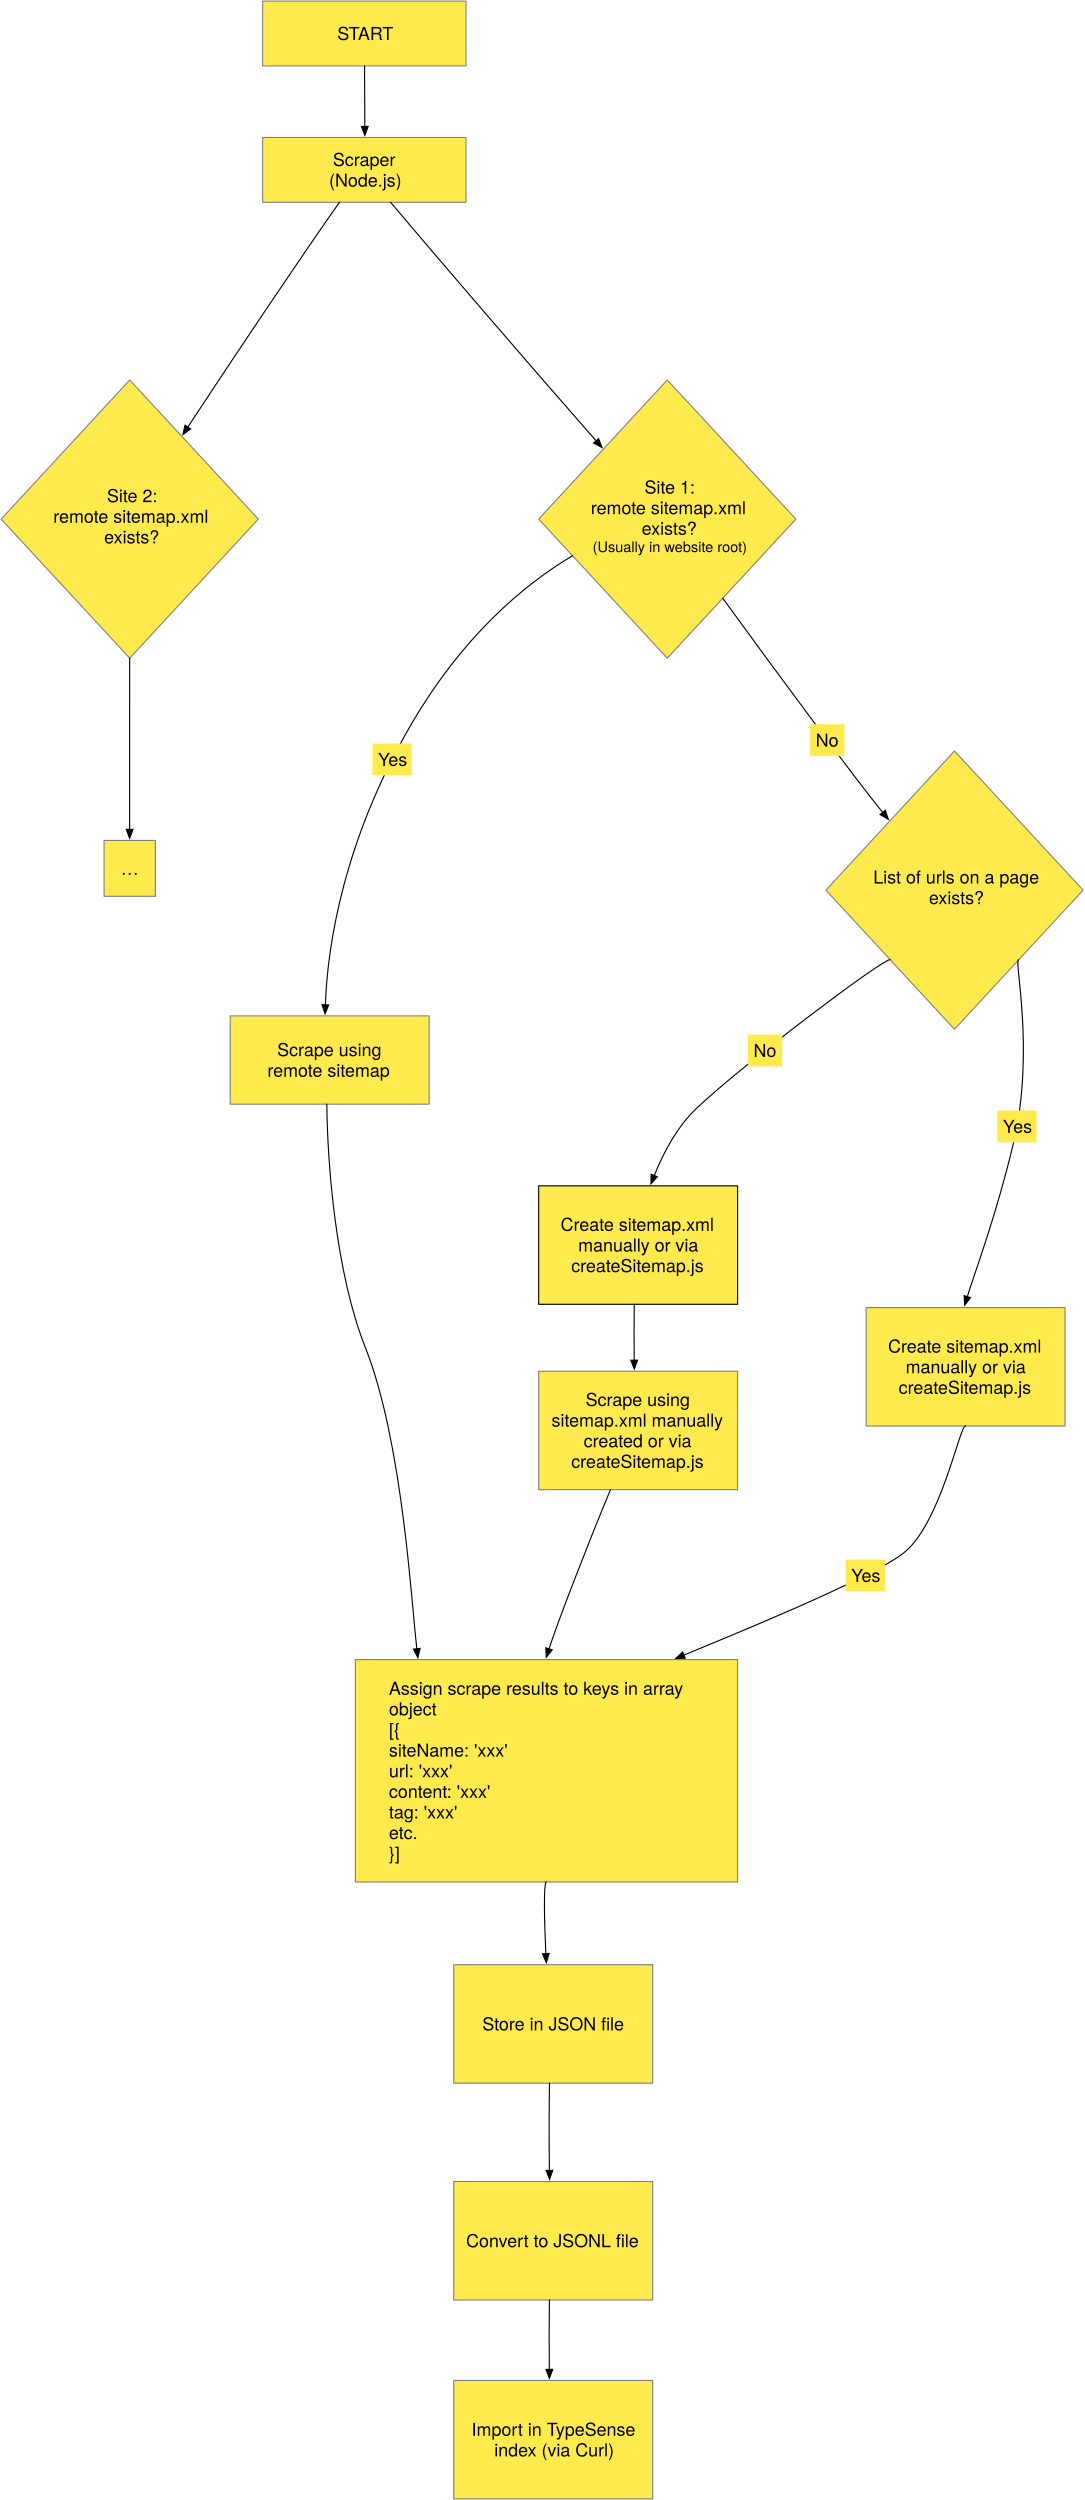
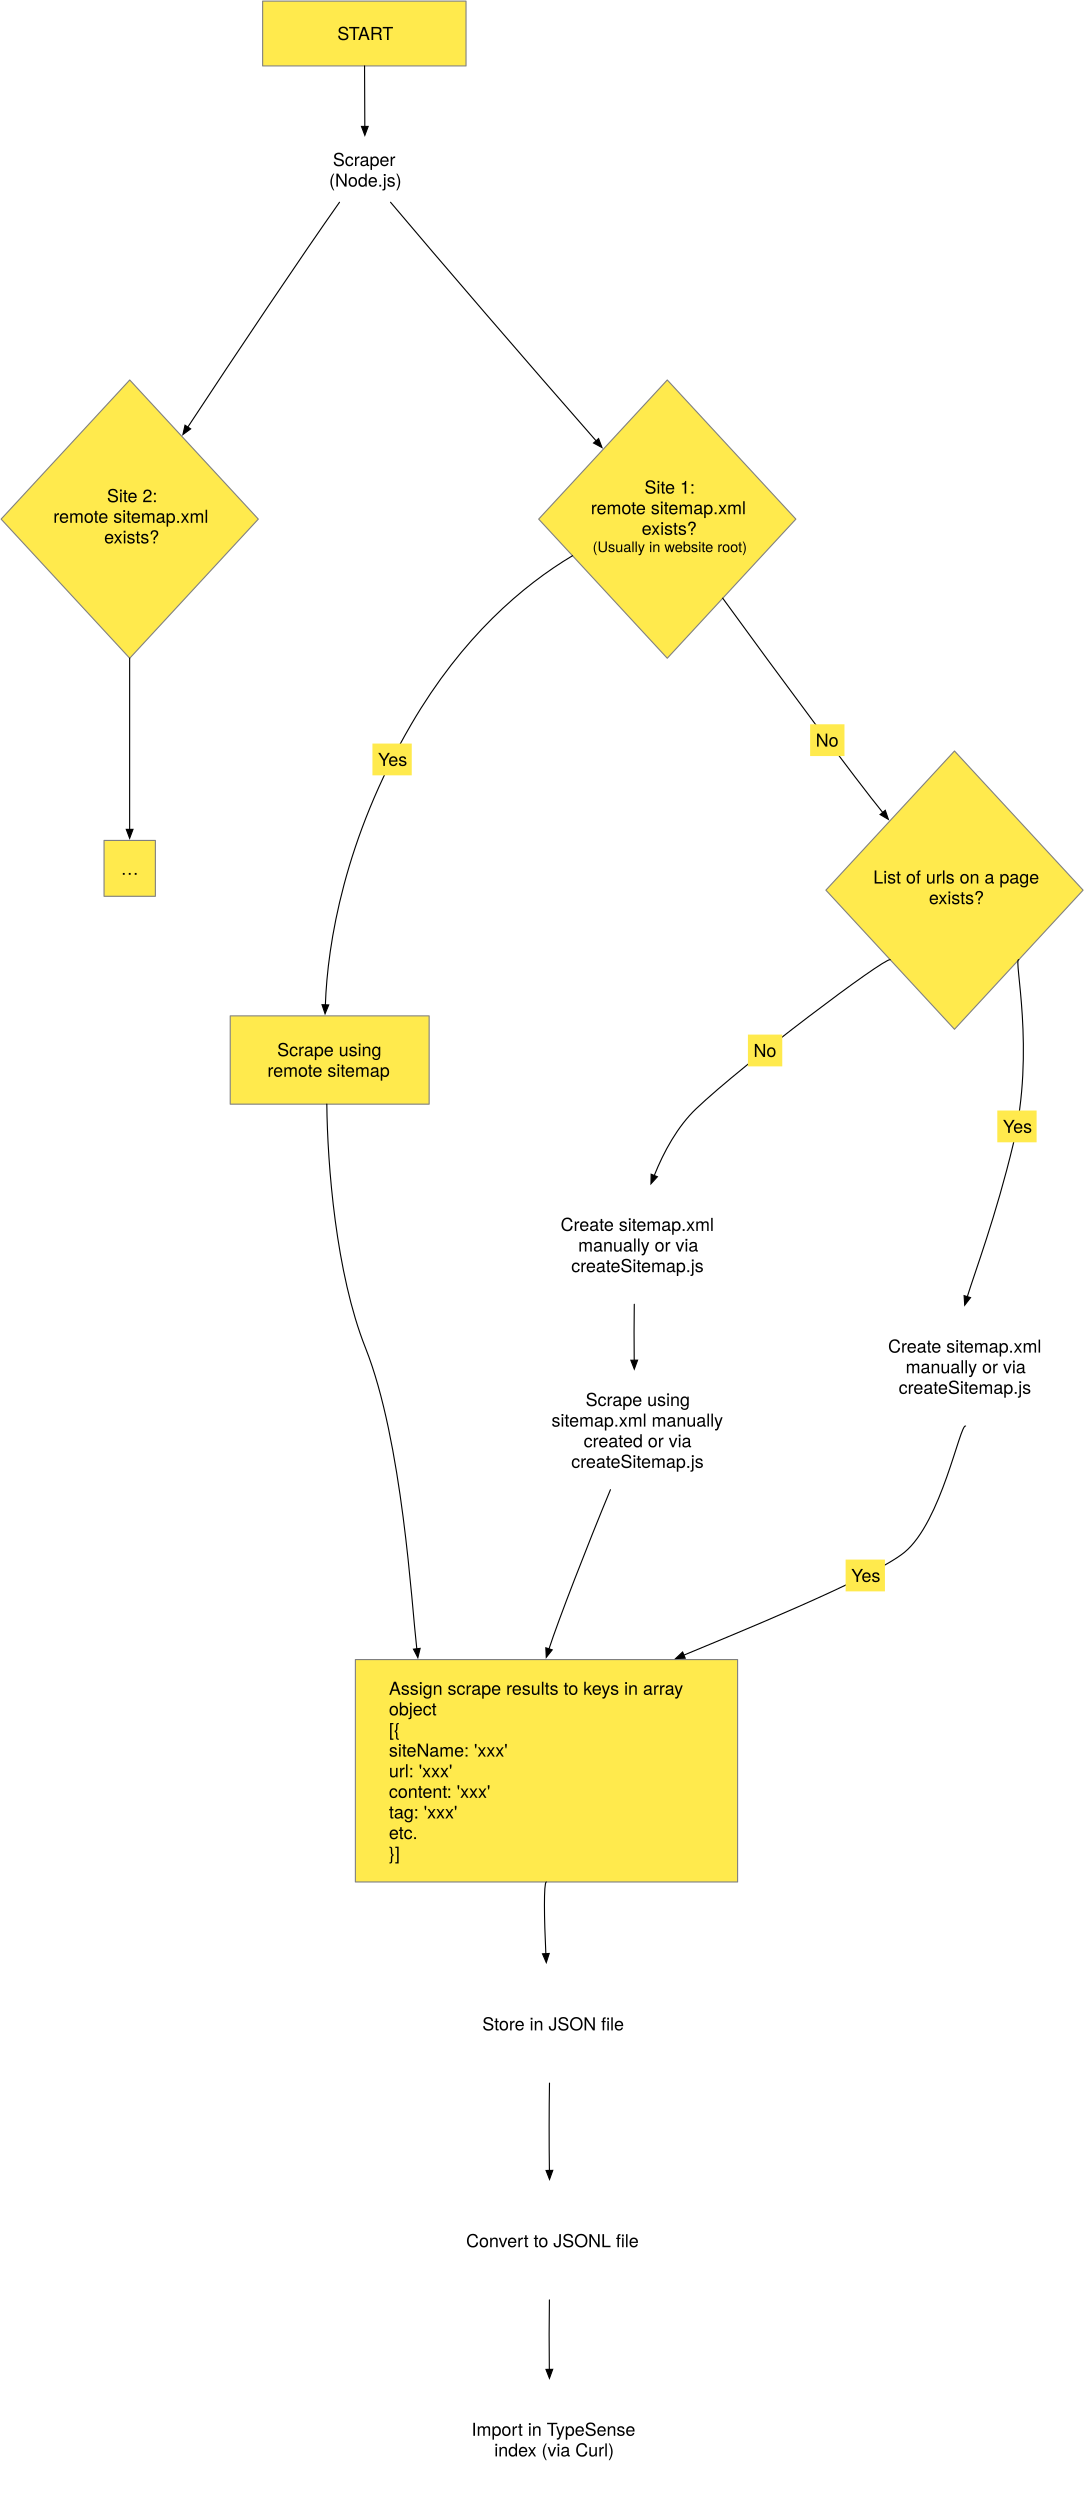
<svg xmlns="http://www.w3.org/2000/svg" xmlns:xlink="http://www.w3.org/1999/xlink" version="1.1" viewBox="252 67 970 2237">
  <defs>
    <marker orient="auto" overflow="visible" markerUnits="strokeWidth" id="FilledArrow_Marker" stroke-linejoin="miter" stroke-miterlimit="10" viewBox="-1 -4 10 8" markerWidth="10" markerHeight="8" color="black">
      <g>
        <path d="M 8 0 L 0 -3 L 0 3 Z" fill="currentColor" stroke="currentColor" stroke-width="1" />
      </g>
    </marker>
  </defs>
  <g id="Canvas_1" stroke="none" stroke-opacity="1" fill="none" stroke-dasharray="none" fill-opacity="1">
    <g id="Canvas_1_Layer_1">
      <g id="Graphic_3">
        <rect x="487" y="68" width="182" height="58" fill="#ffea4d" />
        <rect x="487" y="68" width="182" height="58" stroke="gray" stroke-linecap="round" stroke-linejoin="round" stroke-width="1" />
        <text transform="translate(492 87.776)" fill="black">
          <tspan font-family="Helvetica Neue" font-size="16" fill="black" x="61.848" y="15">START</tspan>
        </text>
      </g>
      <g id="Graphic_8">
        <a xlink:href="https://github.com/WebOfTrust/WOT-terms/tree/main/scrapers">
-           <rect x="487" y="190" width="182" height="58" fill="#ffea4d" />
-           <rect x="487" y="190" width="182" height="58" stroke="gray" stroke-linecap="round" stroke-linejoin="round" stroke-width="1" />
          <text transform="translate(492 200.552)" fill="black">
            <tspan font-family="Helvetica Neue" font-size="16" fill="black" x="57.856" y="15">Scraper</tspan>
            <tspan font-family="Helvetica Neue" font-size="16" fill="black" x="54.448" y="33.448">(Node.js)</tspan>
          </text>
        </a>
      </g>
      <g id="Graphic_11">
        <path d="M 849.068 407 L 964.136 531.5 L 849.068 656 L 734 531.5 Z" fill="#ffea4d" />
        <path d="M 849.068 407 L 964.136 531.5 L 849.068 656 L 734 531.5 Z" stroke="gray" stroke-linecap="round" stroke-linejoin="round" stroke-width="1" />
        <text transform="translate(770.0684 493.656)" fill="black">
          <tspan font-family="Helvetica Neue" font-size="16" fill="black" x="58.629" y="15">Site 1:</tspan>
          <tspan font-family="Helvetica Neue" font-size="16" fill="black" x="10.605" y="33.448">remote sitemap.xml</tspan>
          <tspan font-family="Helvetica Neue" font-size="16" fill="black" x="56.117" y="51.896">exists?</tspan>
          <tspan font-family="Helvetica Neue" font-size="13" fill="black" x="12.213" y="67.344">(Usually in website root)</tspan>
        </text>
      </g>
      <g id="Graphic_12">
        <path d="M 368.068 407 L 483.136 531.5 L 368.068 656 L 253 531.5 Z" fill="#ffea4d" />
        <path d="M 368.068 407 L 483.136 531.5 L 368.068 656 L 253 531.5 Z" stroke="gray" stroke-linecap="round" stroke-linejoin="round" stroke-width="1" />
        <text transform="translate(289.0684 501.338)" fill="black">
          <tspan font-family="Helvetica Neue" font-size="16" fill="black" x="58.629" y="15">Site 2:</tspan>
          <tspan font-family="Helvetica Neue" font-size="16" fill="black" x="10.605" y="33.448">remote sitemap.xml</tspan>
          <tspan font-family="Helvetica Neue" font-size="16" fill="black" x="56.117" y="51.896">exists?</tspan>
        </text>
      </g>
      <g id="Line_13">
        <path d="M 578.204 126 C 578.353 149.404 578.422 166.952 578.44 180.101" marker-end="url(#FilledArrow_Marker)" stroke="black" stroke-linecap="round" stroke-linejoin="round" stroke-width="1" />
      </g>
      <g id="Line_15">
        <path d="M 555.764 248 C 523.691 293.368 463.649 382.779 420.074 449.116" marker-end="url(#FilledArrow_Marker)" stroke="black" stroke-linecap="round" stroke-linejoin="round" stroke-width="1" />
      </g>
      <g id="Line_16">
        <path d="M 601.476 248 C 642.042 296.241 726.423 394.28 785.358 461.425" marker-end="url(#FilledArrow_Marker)" stroke="black" stroke-linecap="round" stroke-linejoin="round" stroke-width="1" />
      </g>
      <g id="Graphic_17">
        <rect x="345.102" y="819" width="45.932" height="50" fill="#ffea4d" />
        <rect x="345.102" y="819" width="45.932" height="50" stroke="gray" stroke-linecap="round" stroke-linejoin="round" stroke-width="1" />
        <text transform="translate(350.1023 834.776)" fill="black">
          <tspan font-family="Helvetica Neue" font-size="16" fill="black" x="9.966" y="15">…</tspan>
        </text>
      </g>
      <g id="Line_18">
        <path d="M 368.012 655.939 C 367.992 711.2 367.98 772.006 367.999 809.1" marker-end="url(#FilledArrow_Marker)" stroke="black" stroke-linecap="round" stroke-linejoin="round" stroke-width="1" />
      </g>
      <g id="Graphic_19">
        <path d="M 1106.068 739 L 1221.136 863.5 L 1106.068 988 L 991 863.5 Z" fill="#ffea4d" />
        <path d="M 1106.068 739 L 1221.136 863.5 L 1106.068 988 L 991 863.5 Z" stroke="gray" stroke-linecap="round" stroke-linejoin="round" stroke-width="1" />
        <text transform="translate(1027.068 842.562)" fill="black">
          <tspan font-family="Helvetica Neue" font-size="16" fill="black" x="6.325" y="15">List of urls on a page </tspan>
          <tspan font-family="Helvetica Neue" font-size="16" fill="black" x="56.117" y="33.448">exists?</tspan>
        </text>
      </g>
      <g id="Line_20">
        <path d="M 898.7 602.3 C 948.127 670.416 1019.676 766.927 1041.825 793.964" marker-end="url(#FilledArrow_Marker)" stroke="black" stroke-linecap="round" stroke-linejoin="round" stroke-width="1" />
      </g>
      <g id="Graphic_24">
        <rect x="976.898" y="715.08" width="30.736" height="28.448" fill="#ffea4d" />
        <text transform="translate(981.898 720.0801)" fill="black">
          <tspan font-family="Helvetica Neue" font-size="16" fill="black" x="39257486e-20" y="15">No</tspan>
        </text>
      </g>
      <g id="Graphic_26">
        <a xlink:href="https://github.com/WebOfTrust/WOT-terms/blob/main/scrapers/createSitemap.js">
-           <rect x="1027" y="1237" width="178" height="106" fill="#ffea4d" />
-           <rect x="1027" y="1237" width="178" height="106" stroke="gray" stroke-linecap="round" stroke-linejoin="round" stroke-width="1" />
          <text transform="translate(1032 1262.328)" fill="black">
            <tspan font-family="Helvetica Neue" font-size="16" fill="black" x="14.648" y="15">Create sitemap.xml</tspan>
            <tspan font-family="Helvetica Neue" font-size="16" fill="black" x="30.36" y="33.448">manually or via </tspan>
            <tspan font-family="Helvetica Neue" font-size="16" fill="black" x="24.136" y="51.896">createSitemap.js</tspan>
          </text>
        </a>
      </g>
      <g id="Line_32">
        <path d="M 1163.602 925.75 C 1158.602 923.75 1178.667 1006.667 1158.667 1090.667 C 1143.419 1154.708 1123.899 1206.488 1117.559 1227.225" marker-end="url(#FilledArrow_Marker)" stroke="black" stroke-linecap="round" stroke-linejoin="round" stroke-width="1" />
      </g>
      <g id="Graphic_31">
        <rect x="1144.378" y="1060.689" width="35.184" height="28.448" fill="#ffea4d" />
        <text transform="translate(1149.378 1065.689)" fill="black">
          <tspan font-family="Helvetica Neue" font-size="16" fill="black" x="552447e-18" y="15">Yes</tspan>
        </text>
      </g>
      <g id="Graphic_33">
        <rect x="570" y="1552" width="342" height="199" fill="#ffea4d" />
        <rect x="570" y="1552" width="342" height="199" stroke="gray" stroke-linecap="round" stroke-linejoin="round" stroke-width="1" />
        <text transform="translate(600 1568.484)" fill="black">
          <tspan font-family="Helvetica Neue" font-size="16" fill="black" x="0" y="15">Assign scrape results to keys in array </tspan>
          <tspan font-family="Helvetica Neue" font-size="16" fill="black" x="0" y="33.448">object</tspan>
          <tspan font-family="Helvetica Neue" font-size="16" fill="black" x="0" y="51.896">[{</tspan>
          <tspan font-family="Helvetica Neue" font-size="16" fill="black" x="0" y="70.344">    siteName: 'xxx'</tspan>
          <tspan font-family="Helvetica Neue" font-size="16" fill="black" x="0" y="88.792">    url: 'xxx'</tspan>
          <tspan font-family="Helvetica Neue" font-size="16" fill="black" x="0" y="107.24">    content: 'xxx'</tspan>
          <tspan font-family="Helvetica Neue" font-size="16" fill="black" x="0" y="125.688">    tag: 'xxx'</tspan>
          <tspan font-family="Helvetica Neue" font-size="16" fill="black" x="0" y="144.136">etc.</tspan>
          <tspan font-family="Helvetica Neue" font-size="16" fill="black" x="0" y="162.584">}]</tspan>
        </text>
      </g>
      <g id="Line_35">
        <path d="M 1116 1343 C 1111 1341 1094.406 1428.771 1061.333 1456 C 1033.183 1479.177 900.075 1532.863 863.966 1547.978" marker-end="url(#FilledArrow_Marker)" stroke="black" stroke-linecap="round" stroke-linejoin="round" stroke-width="1" />
      </g>
      <g id="Graphic_34">
        <rect x="1008.657" y="1462.513" width="35.184" height="28.448" fill="#ffea4d" />
        <text transform="translate(1013.657 1467.513)" fill="black">
          <tspan font-family="Helvetica Neue" font-size="16" fill="black" x="552447e-18" y="15">Yes</tspan>
        </text>
      </g>
      <g id="Graphic_36">
        <a xlink:href="https://github.com/WebOfTrust/WOT-terms/blob/main/scrapers/createSitemap.js">
-           <rect x="734" y="1128.086" width="178" height="106" fill="#ffea4d" />
-           <rect x="734" y="1128.086" width="178" height="106" stroke="black" stroke-linecap="round" stroke-linejoin="round" stroke-width="1" />
          <text transform="translate(739 1153.414)" fill="black">
            <tspan font-family="Helvetica Neue" font-size="16" fill="black" x="14.648" y="15">Create sitemap.xml</tspan>
            <tspan font-family="Helvetica Neue" font-size="16" fill="black" x="30.36" y="33.448">manually or via </tspan>
            <tspan font-family="Helvetica Neue" font-size="16" fill="black" x="24.136" y="51.896">createSitemap.js</tspan>
          </text>
        </a>
      </g>
      <g id="Graphic_37">
        <a xlink:href="https://github.com/WebOfTrust/WOT-terms/blob/main/scrapers/createSitemap.js">
-           <rect x="734" y="1294" width="178" height="106" fill="#ffea4d" />
-           <rect x="734" y="1294" width="178" height="106" stroke="gray" stroke-linecap="round" stroke-linejoin="round" stroke-width="1" />
          <text transform="translate(739 1310.104)" fill="black">
            <tspan font-family="Helvetica Neue" font-size="16" fill="black" x="37.032" y="15">Scrape using </tspan>
            <tspan font-family="Helvetica Neue" font-size="16" fill="black" x="6.488" y="33.448">sitemap.xml manually</tspan>
            <tspan font-family="Helvetica Neue" font-size="16" fill="black" x="35.256" y="51.896">created or via </tspan>
            <tspan font-family="Helvetica Neue" font-size="16" fill="black" x="24.136" y="70.344">createSitemap.js</tspan>
          </text>
        </a>
      </g>
      <g id="Line_39">
        <path d="M 1048.534 925.75 C 1043.534 923.75 917 1019 875 1059 C 858.354 1074.853 846 1097.406 837.441 1118.823" marker-end="url(#FilledArrow_Marker)" stroke="black" stroke-linecap="round" stroke-linejoin="round" stroke-width="1" />
      </g>
      <g id="Graphic_38">
        <rect x="921.237" y="992.755" width="30.736" height="28.448" fill="#ffea4d" />
        <text transform="translate(926.2369 997.7547)" fill="black">
          <tspan font-family="Helvetica Neue" font-size="16" fill="black" x="39257486e-20" y="15">No</tspan>
        </text>
      </g>
      <g id="Line_41">
        <path d="M 819.551 1234.086 C 819.329 1250.001 819.311 1267.613 819.488 1284.101" marker-end="url(#FilledArrow_Marker)" stroke="black" stroke-linecap="round" stroke-linejoin="round" stroke-width="1" />
      </g>
      <g id="Line_42">
        <path d="M 798.223 1400 C 777.917 1448.821 751.373 1517.35 743.264 1542.373" marker-end="url(#FilledArrow_Marker)" stroke="black" stroke-linecap="round" stroke-linejoin="round" stroke-width="1" />
      </g>
      <g id="Graphic_43">
        <rect x="458" y="976" width="178" height="79" fill="#ffea4d" />
        <rect x="458" y="976" width="178" height="79" stroke="gray" stroke-linecap="round" stroke-linejoin="round" stroke-width="1" />
        <text transform="translate(463 997.052)" fill="black">
          <tspan font-family="Helvetica Neue" font-size="16" fill="black" x="37.032" y="15">Scrape using</tspan>
          <tspan font-family="Helvetica Neue" font-size="16" fill="black" x="28.272" y="33.448">remote sitemap</tspan>
        </text>
      </g>
      <g id="Line_45">
        <path d="M 764.284 564.266 C 720.027 590.651 665.743 636.694 620 715.08 C 560.193 817.567 545.043 911.484 543.142 966.102" marker-end="url(#FilledArrow_Marker)" stroke="black" stroke-linecap="round" stroke-linejoin="round" stroke-width="1" />
      </g>
      <g id="Graphic_44">
        <rect x="585.256" y="732.334" width="35.184" height="28.448" fill="#ffea4d" />
        <text transform="translate(590.2557 737.3341)" fill="black">
          <tspan font-family="Helvetica Neue" font-size="16" fill="black" x="552447e-18" y="15">Yes</tspan>
        </text>
      </g>
      <g id="Line_46">
        <path d="M 544.438 1055 C 544.955 1108.895 552.513 1206.353 579 1273 C 612.206 1356.553 620.342 1503.398 624.95 1542.313" marker-end="url(#FilledArrow_Marker)" stroke="black" stroke-linecap="round" stroke-linejoin="round" stroke-width="1" />
      </g>
      <g id="Graphic_50">
        <a xlink:href="https://github.com/WebOfTrust/WOT-terms/tree/main/scrapers/modules">
-           <rect x="658" y="1825" width="178" height="106" fill="#ffea4d" />
-           <rect x="658" y="1825" width="178" height="106" stroke="gray" stroke-linecap="round" stroke-linejoin="round" stroke-width="1" />
          <text transform="translate(663 1868.776)" fill="black">
            <tspan font-family="Helvetica Neue" font-size="16" fill="black" x="20.584" y="15">Store in JSON file</tspan>
          </text>
        </a>
      </g>
      <g id="Graphic_49">
        <a xlink:href="https://github.com/WebOfTrust/WOT-terms/blob/main/scrapers/import.sh">
-           <rect x="658" y="2019" width="178" height="106" fill="#ffea4d" />
-           <rect x="658" y="2019" width="178" height="106" stroke="gray" stroke-linecap="round" stroke-linejoin="round" stroke-width="1" />
          <text transform="translate(663 2062.776)" fill="black">
            <tspan font-family="Helvetica Neue" font-size="16" fill="black" x="6.064" y="15">Convert to JSONL file</tspan>
          </text>
        </a>
      </g>
      <g id="Line_48">
        <path d="M 743.678 1931 C 743.287 1955.135 743.27 1983.879 743.607 2009.098" marker-end="url(#FilledArrow_Marker)" stroke="black" stroke-linecap="round" stroke-linejoin="round" stroke-width="1" />
      </g>
      <g id="Line_47">
        <path d="M 743.606 2125 C 743.311 2144.514 743.293 2166.804 743.539 2187.106" marker-end="url(#FilledArrow_Marker)" stroke="black" stroke-linecap="round" stroke-linejoin="round" stroke-width="1" />
      </g>
      <g id="Graphic_51">
        <a xlink:href="https://github.com/WebOfTrust/WOT-terms/blob/main/scrapers/import.sh">
-           <rect x="658" y="2197" width="178" height="106" fill="#ffea4d" />
-           <rect x="658" y="2197" width="178" height="106" stroke="gray" stroke-linecap="round" stroke-linejoin="round" stroke-width="1" />
          <text transform="translate(663 2231.552)" fill="black">
            <tspan font-family="Helvetica Neue" font-size="16" fill="black" x="10.944" y="15">Import in TypeSense</tspan>
            <tspan font-family="Helvetica Neue" font-size="16" fill="black" x="31.264" y="33.448">index (via Curl)</tspan>
          </text>
        </a>
      </g>
      <g id="Line_52">
        <path d="M 740.778 1751 C 738.494 1751.971 738.886 1783.648 740.425 1815.119" marker-end="url(#FilledArrow_Marker)" stroke="black" stroke-linecap="round" stroke-linejoin="round" stroke-width="1" />
      </g>
    </g>
  </g>
</svg>
